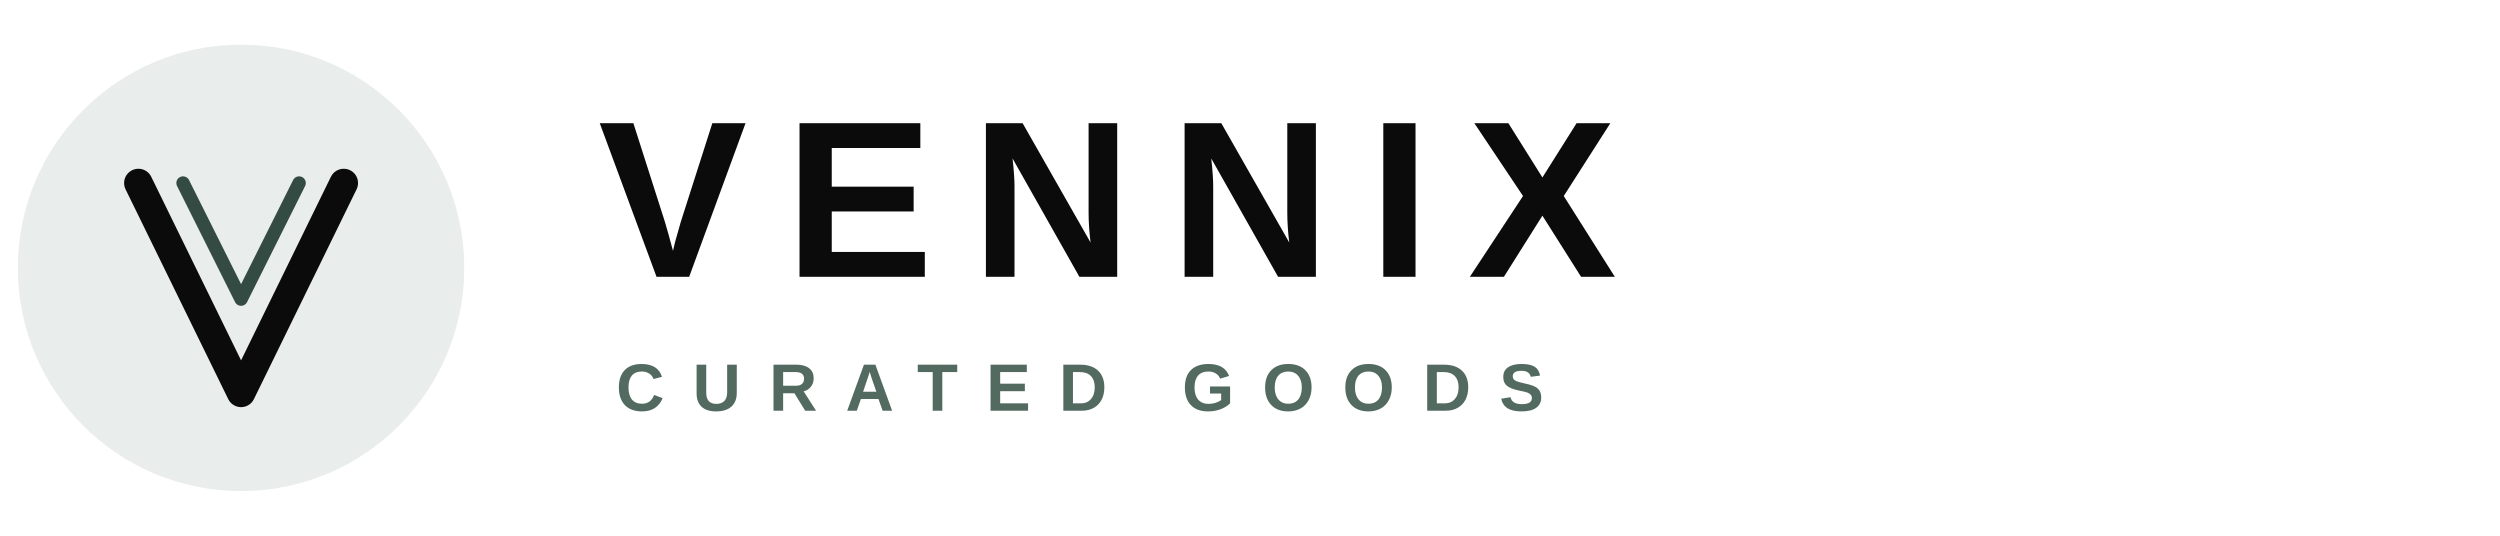
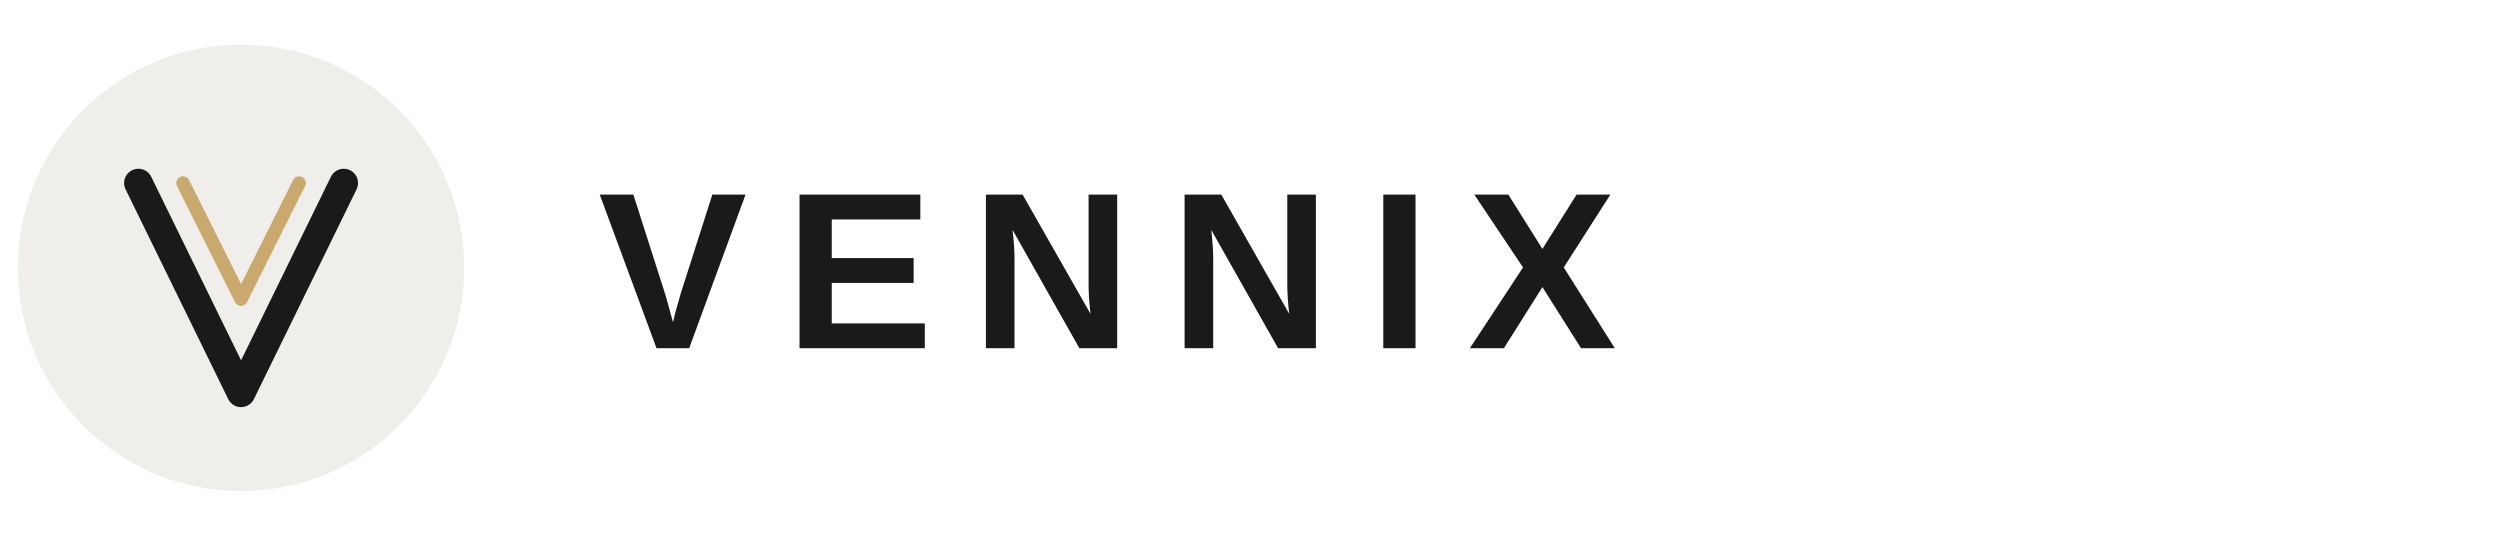
<svg xmlns="http://www.w3.org/2000/svg" viewBox="0 0 280 60" width="280" height="60">
  <g fill="none" fill-rule="evenodd">
    <g transform="translate(2 5)">
-       <rect width="50" height="50" rx="25" fill="#E9EDEB" />
-       <path d="M13.5 15.5 25 39l11.5-23.5" stroke="#0B0B0B" stroke-width="3.2" stroke-linecap="round" stroke-linejoin="round" />
-       <path d="m18.5 15.5 6.5 13 6.5-13" stroke="#344B43" stroke-width="1.5" stroke-linecap="round" stroke-linejoin="round" />
+       <rect width="50" height="50" rx="25" fill="#F0EEEA" />
+       <path d="M13.5 15.5 25 39l11.5-23.5" stroke="#1A1A1A" stroke-width="3.2" stroke-linecap="round" stroke-linejoin="round" />
+       <path d="m18.5 15.5 6.5 13 6.5-13" stroke="#C9A96E" stroke-width="1.5" stroke-linecap="round" stroke-linejoin="round" />
    </g>
-     <text x="67" y="31" fill="#0B0B0B" font-family="Helvetica Neue, Arial, sans-serif" font-size="25" font-weight="600" letter-spacing="4.2">VENNIX</text>
-     <text x="69" y="46" fill="#536A61" font-family="Helvetica Neue, Arial, sans-serif" font-size="7.5" font-weight="600" letter-spacing="3.15">CURATED GOODS</text>
+     <text x="67" y="39" fill="#1A1A1A" font-family="Helvetica Neue, Arial, sans-serif" font-size="25" font-weight="600" letter-spacing="4.2">VENNIX</text>
  </g>
</svg>
